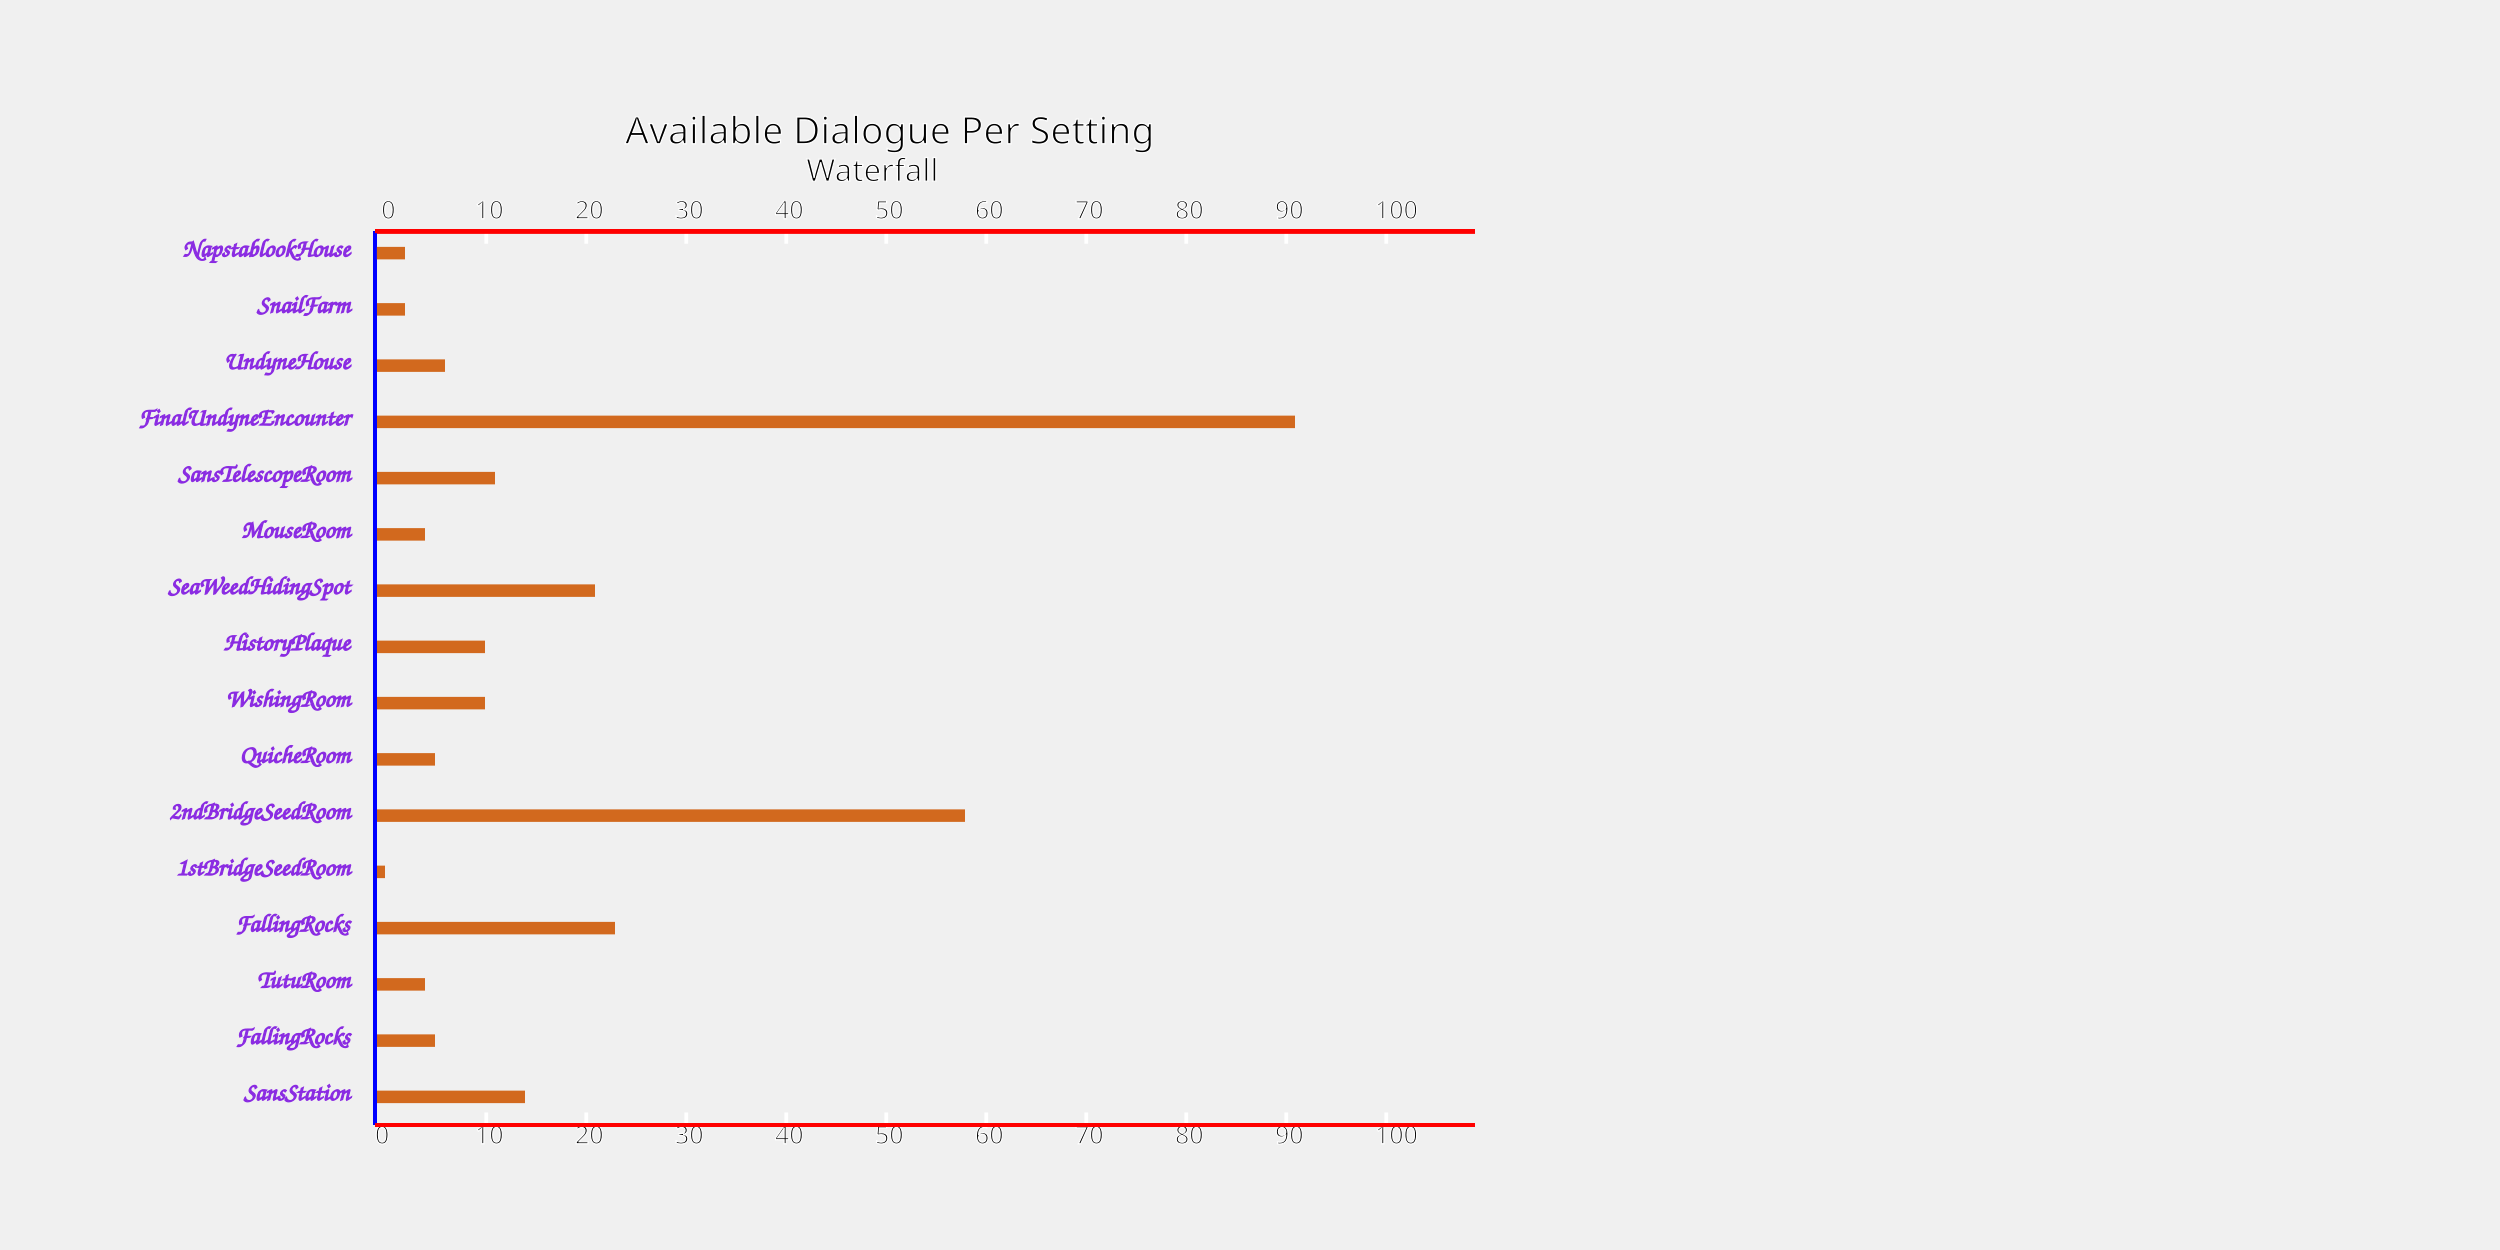
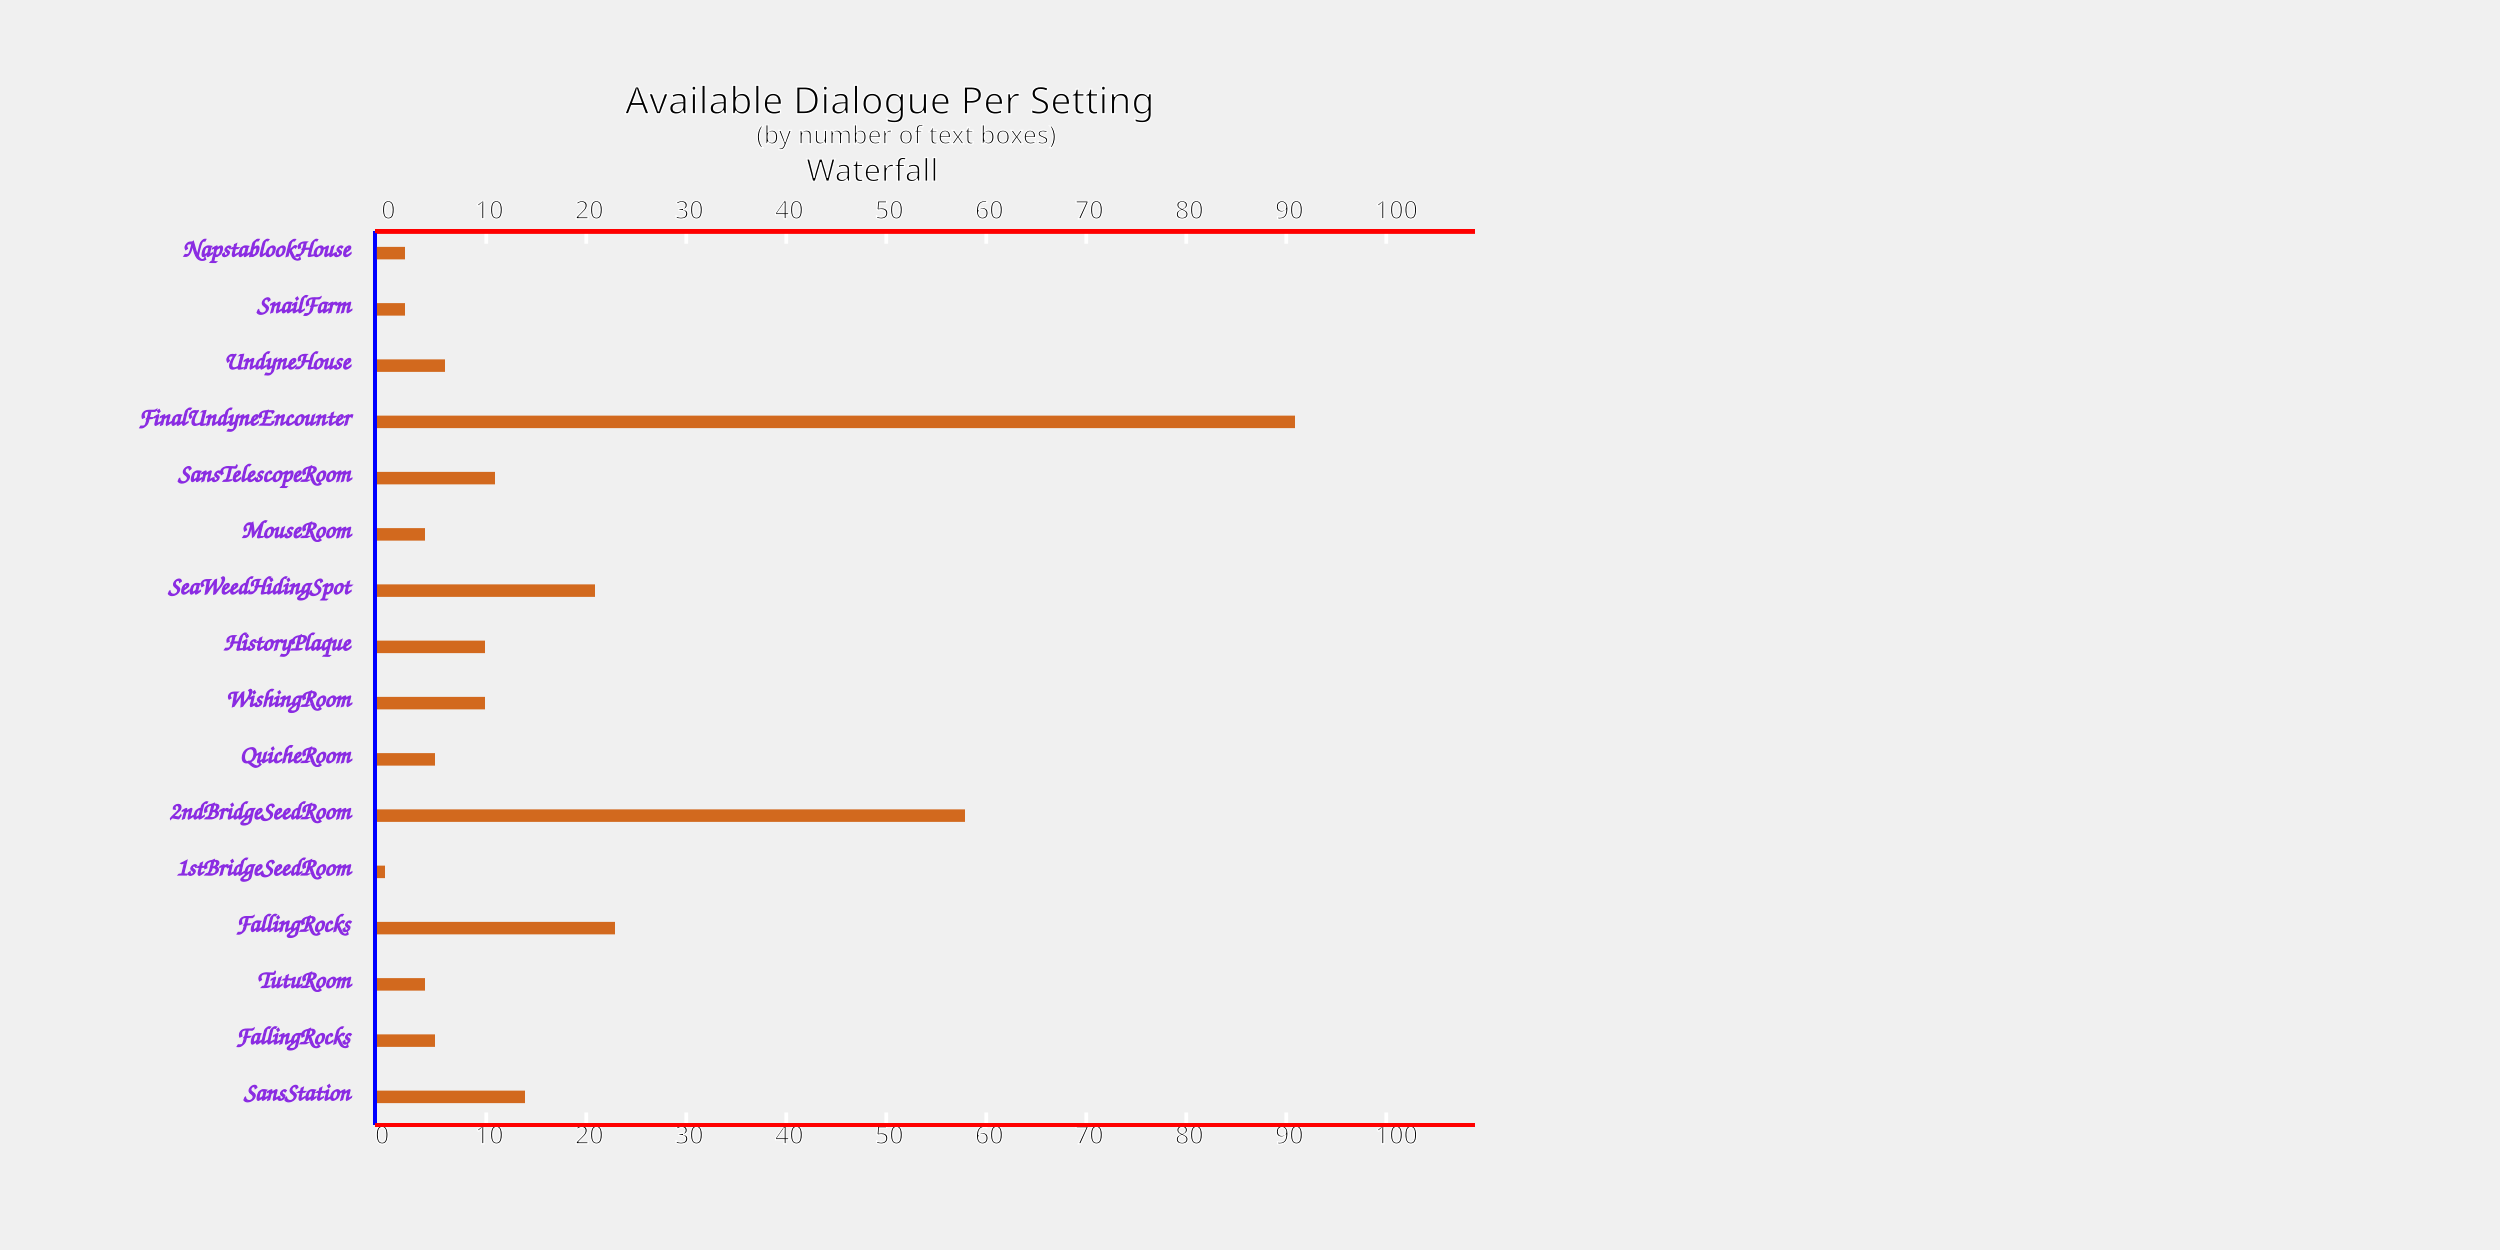
<svg xmlns="http://www.w3.org/2000/svg" width="2000" height="1000" style="background-color: black;">
  <g transform="translate(300, 900)">
    <text x="0" y="15" font-size="20" font-family="papyrus" stroke="white">0</text>
    <text x="80" y="15" font-size="20" font-family="papyrus" stroke="white">10</text>
    <line x1="89" x2="89" y1="0" y2="-10" stroke-width="3" stroke="white" />
    <text x="160" y="15" font-size="20" font-family="papyrus" stroke="white">20</text>
    <line x1="169" x2="169" y1="0" y2="-10" stroke-width="3" stroke="white" />
    <text x="240" y="15" font-size="20" font-family="papyrus" stroke="white">30</text>
    <line x1="249" x2="249" y1="0" y2="-10" stroke-width="3" stroke="white" />
    <text x="320" y="15" font-size="20" font-family="papyrus" stroke="white">40</text>
    <line x1="329" x2="329" y1="0" y2="-10" stroke-width="3" stroke="white" />
    <text x="400" y="15" font-size="20" font-family="papyrus" stroke="white">50</text>
    <line x1="409" x2="409" y1="0" y2="-10" stroke-width="3" stroke="white" />
    <text x="480" y="15" font-size="20" font-family="papyrus" stroke="white">60</text>
    <line x1="489" x2="489" y1="0" y2="-10" stroke-width="3" stroke="white" />
    <text x="560" y="15" font-size="20" font-family="papyrus" stroke="white">70</text>
    <line x1="569" x2="569" y1="0" y2="-10" stroke-width="3" stroke="white" />
    <text x="640" y="15" font-size="20" font-family="papyrus" stroke="white">80</text>
    <line x1="649" x2="649" y1="0" y2="-10" stroke-width="3" stroke="white" />
    <text x="720" y="15" font-size="20" font-family="papyrus" stroke="white">90</text>
    <line x1="729" x2="729" y1="0" y2="-10" stroke-width="3" stroke="white" />
    <text x="800" y="15" font-size="20" font-family="papyrus" stroke="white">100</text>
    <line x1="809" x2="809" y1="0" y2="-10" stroke-width="3" stroke="white" />
    <text x="5" y="-725" font-size="20" font-family="papyrus" stroke="white">0</text>
    <text x="80" y="-725" font-size="20" font-family="papyrus" stroke="white">10</text>
    <line x1="89" x2="89" y1="-715" y2="-705" stroke-width="3" stroke="white" />
    <text x="160" y="-725" font-size="20" font-family="papyrus" stroke="white">20</text>
    <line x1="169" x2="169" y1="-715" y2="-705" stroke-width="3" stroke="white" />
    <text x="240" y="-725" font-size="20" font-family="papyrus" stroke="white">30</text>
    <line x1="249" x2="249" y1="-715" y2="-705" stroke-width="3" stroke="white" />
    <text x="320" y="-725" font-size="20" font-family="papyrus" stroke="white">40</text>
    <line x1="329" x2="329" y1="-715" y2="-705" stroke-width="3" stroke="white" />
    <text x="400" y="-725" font-size="20" font-family="papyrus" stroke="white">50</text>
    <line x1="409" x2="409" y1="-715" y2="-705" stroke-width="3" stroke="white" />
    <text x="480" y="-725" font-size="20" font-family="papyrus" stroke="white">60</text>
    <line x1="489" x2="489" y1="-715" y2="-705" stroke-width="3" stroke="white" />
    <text x="560" y="-725" font-size="20" font-family="papyrus" stroke="white">70</text>
    <line x1="569" x2="569" y1="-715" y2="-705" stroke-width="3" stroke="white" />
    <text x="640" y="-725" font-size="20" font-family="papyrus" stroke="white">80</text>
    <line x1="649" x2="649" y1="-715" y2="-705" stroke-width="3" stroke="white" />
    <text x="720" y="-725" font-size="20" font-family="papyrus" stroke="white">90</text>
    <line x1="729" x2="729" y1="-715" y2="-705" stroke-width="3" stroke="white" />
    <text x="800" y="-725" font-size="20" font-family="papyrus" stroke="white">100</text>
    <line x1="809" x2="809" y1="-715" y2="-705" stroke-width="3" stroke="white" />
-     <text x="200" y="-785" stroke="white" font-size="30" font-family="papyrus">Available
-                     Dialogue Per Setting</text>
+     <text x="200" y="-809" stroke="white" font-size="30" font-family="papyrus">Available
+             Dialogue Per Setting</text>
+     <text x="305" y="-785" stroke="white" font-size="20" font-family="papyrus">(by number of text boxes)</text>
    <text x="345" y="-755" stroke="white" font-size="25" font-family="papyrus">Waterfall</text>
    <g>
      <text x="-20" y="-20" fill="blueviolet" text-anchor="end" font-size="20" font-family="comic sans Ms" stroke="blueviolet">SansStation</text>
      <line x1="0" x2="120" y1="-22.5" y2="-22.5" stroke="chocolate" stroke-width="10" />
    </g>
    <line x1="0" y1="0" x2="0" y2="-715" stroke-width="3" stroke="blue" />
    <line x1="0" y1="0" x2="880" y2="0" stroke-width="3" stroke="red" />
    <line x1="0" y1="-715" x2="880" y2="-715" stroke-width="3" stroke="red" />
    <g>
      <text x="-20" y="-65" fill="blueviolet" text-anchor="end" font-size="20" font-family="comic sans Ms" stroke="blueviolet">FallingRocks</text>
      <line x1="0" x2="48" y1="-67.5" y2="-67.5" stroke="chocolate" stroke-width="10" />
    </g>
    <line x1="0" y1="0" x2="0" y2="-715" stroke-width="3" stroke="blue" />
    <line x1="0" y1="0" x2="880" y2="0" stroke-width="3" stroke="red" />
    <line x1="0" y1="-715" x2="880" y2="-715" stroke-width="3" stroke="red" />
    <g>
      <text x="-20" y="-110" fill="blueviolet" text-anchor="end" font-size="20" font-family="comic sans Ms" stroke="blueviolet">TutuRoom</text>
      <line x1="0" x2="40" y1="-112.5" y2="-112.5" stroke="chocolate" stroke-width="10" />
    </g>
    <line x1="0" y1="0" x2="0" y2="-715" stroke-width="3" stroke="blue" />
    <line x1="0" y1="0" x2="880" y2="0" stroke-width="3" stroke="red" />
    <line x1="0" y1="-715" x2="880" y2="-715" stroke-width="3" stroke="red" />
    <g>
      <text x="-20" y="-155" fill="blueviolet" text-anchor="end" font-size="20" font-family="comic sans Ms" stroke="blueviolet">FallingRocks</text>
      <line x1="0" x2="192" y1="-157.5" y2="-157.5" stroke="chocolate" stroke-width="10" />
    </g>
    <line x1="0" y1="0" x2="0" y2="-715" stroke-width="3" stroke="blue" />
    <line x1="0" y1="0" x2="880" y2="0" stroke-width="3" stroke="red" />
    <line x1="0" y1="-715" x2="880" y2="-715" stroke-width="3" stroke="red" />
    <g>
      <text x="-20" y="-200" fill="blueviolet" text-anchor="end" font-size="20" font-family="comic sans Ms" stroke="blueviolet">1stBridgeSeedRoom</text>
      <line x1="0" x2="8" y1="-202.5" y2="-202.5" stroke="chocolate" stroke-width="10" />
    </g>
    <line x1="0" y1="0" x2="0" y2="-715" stroke-width="3" stroke="blue" />
    <line x1="0" y1="0" x2="880" y2="0" stroke-width="3" stroke="red" />
    <line x1="0" y1="-715" x2="880" y2="-715" stroke-width="3" stroke="red" />
    <g>
      <text x="-20" y="-245" fill="blueviolet" text-anchor="end" font-size="20" font-family="comic sans Ms" stroke="blueviolet">2ndBridgeSeedRoom</text>
      <line x1="0" x2="472" y1="-247.5" y2="-247.5" stroke="chocolate" stroke-width="10" />
    </g>
    <line x1="0" y1="0" x2="0" y2="-715" stroke-width="3" stroke="blue" />
    <line x1="0" y1="0" x2="880" y2="0" stroke-width="3" stroke="red" />
    <line x1="0" y1="-715" x2="880" y2="-715" stroke-width="3" stroke="red" />
    <g>
      <text x="-20" y="-290" fill="blueviolet" text-anchor="end" font-size="20" font-family="comic sans Ms" stroke="blueviolet">QuicheRoom</text>
      <line x1="0" x2="48" y1="-292.5" y2="-292.5" stroke="chocolate" stroke-width="10" />
    </g>
    <line x1="0" y1="0" x2="0" y2="-715" stroke-width="3" stroke="blue" />
    <line x1="0" y1="0" x2="880" y2="0" stroke-width="3" stroke="red" />
    <line x1="0" y1="-715" x2="880" y2="-715" stroke-width="3" stroke="red" />
    <g>
      <text x="-20" y="-335" fill="blueviolet" text-anchor="end" font-size="20" font-family="comic sans Ms" stroke="blueviolet">WishingRoom</text>
      <line x1="0" x2="88" y1="-337.5" y2="-337.5" stroke="chocolate" stroke-width="10" />
    </g>
    <line x1="0" y1="0" x2="0" y2="-715" stroke-width="3" stroke="blue" />
    <line x1="0" y1="0" x2="880" y2="0" stroke-width="3" stroke="red" />
    <line x1="0" y1="-715" x2="880" y2="-715" stroke-width="3" stroke="red" />
    <g>
      <text x="-20" y="-380" fill="blueviolet" text-anchor="end" font-size="20" font-family="comic sans Ms" stroke="blueviolet">HistoryPlaque</text>
      <line x1="0" x2="88" y1="-382.5" y2="-382.5" stroke="chocolate" stroke-width="10" />
    </g>
    <line x1="0" y1="0" x2="0" y2="-715" stroke-width="3" stroke="blue" />
    <line x1="0" y1="0" x2="880" y2="0" stroke-width="3" stroke="red" />
    <line x1="0" y1="-715" x2="880" y2="-715" stroke-width="3" stroke="red" />
    <g>
      <text x="-20" y="-425" fill="blueviolet" text-anchor="end" font-size="20" font-family="comic sans Ms" stroke="blueviolet">SeaWeedHidingSpot</text>
      <line x1="0" x2="176" y1="-427.5" y2="-427.5" stroke="chocolate" stroke-width="10" />
    </g>
    <line x1="0" y1="0" x2="0" y2="-715" stroke-width="3" stroke="blue" />
    <line x1="0" y1="0" x2="880" y2="0" stroke-width="3" stroke="red" />
    <line x1="0" y1="-715" x2="880" y2="-715" stroke-width="3" stroke="red" />
    <g>
      <text x="-20" y="-470" fill="blueviolet" text-anchor="end" font-size="20" font-family="comic sans Ms" stroke="blueviolet">MouseRoom</text>
      <line x1="0" x2="40" y1="-472.5" y2="-472.5" stroke="chocolate" stroke-width="10" />
    </g>
    <line x1="0" y1="0" x2="0" y2="-715" stroke-width="3" stroke="blue" />
    <line x1="0" y1="0" x2="880" y2="0" stroke-width="3" stroke="red" />
    <line x1="0" y1="-715" x2="880" y2="-715" stroke-width="3" stroke="red" />
    <g>
      <text x="-20" y="-515" fill="blueviolet" text-anchor="end" font-size="20" font-family="comic sans Ms" stroke="blueviolet">SansTelescopeRoom</text>
      <line x1="0" x2="96" y1="-517.5" y2="-517.5" stroke="chocolate" stroke-width="10" />
    </g>
    <line x1="0" y1="0" x2="0" y2="-715" stroke-width="3" stroke="blue" />
    <line x1="0" y1="0" x2="880" y2="0" stroke-width="3" stroke="red" />
    <line x1="0" y1="-715" x2="880" y2="-715" stroke-width="3" stroke="red" />
    <g>
      <text x="-20" y="-560" fill="blueviolet" text-anchor="end" font-size="20" font-family="comic sans Ms" stroke="blueviolet">FinalUndyneEncounter</text>
      <line x1="0" x2="736" y1="-562.5" y2="-562.5" stroke="chocolate" stroke-width="10" />
    </g>
    <line x1="0" y1="0" x2="0" y2="-715" stroke-width="3" stroke="blue" />
    <line x1="0" y1="0" x2="880" y2="0" stroke-width="3" stroke="red" />
    <line x1="0" y1="-715" x2="880" y2="-715" stroke-width="3" stroke="red" />
    <g>
      <text x="-20" y="-605" fill="blueviolet" text-anchor="end" font-size="20" font-family="comic sans Ms" stroke="blueviolet">UndyneHouse</text>
      <line x1="0" x2="56" y1="-607.5" y2="-607.5" stroke="chocolate" stroke-width="10" />
    </g>
    <line x1="0" y1="0" x2="0" y2="-715" stroke-width="3" stroke="blue" />
    <line x1="0" y1="0" x2="880" y2="0" stroke-width="3" stroke="red" />
    <line x1="0" y1="-715" x2="880" y2="-715" stroke-width="3" stroke="red" />
    <g>
      <text x="-20" y="-650" fill="blueviolet" text-anchor="end" font-size="20" font-family="comic sans Ms" stroke="blueviolet">SnailFarm</text>
      <line x1="0" x2="24" y1="-652.5" y2="-652.5" stroke="chocolate" stroke-width="10" />
    </g>
    <line x1="0" y1="0" x2="0" y2="-715" stroke-width="3" stroke="blue" />
    <line x1="0" y1="0" x2="880" y2="0" stroke-width="3" stroke="red" />
    <line x1="0" y1="-715" x2="880" y2="-715" stroke-width="3" stroke="red" />
    <g>
      <text x="-20" y="-695" fill="blueviolet" text-anchor="end" font-size="20" font-family="comic sans Ms" stroke="blueviolet">NapstablookHouse</text>
      <line x1="0" x2="24" y1="-697.5" y2="-697.5" stroke="chocolate" stroke-width="10" />
    </g>
    <line x1="0" y1="0" x2="0" y2="-715" stroke-width="3" stroke="blue" />
    <line x1="0" y1="0" x2="880" y2="0" stroke-width="3" stroke="red" />
    <line x1="0" y1="-715" x2="880" y2="-715" stroke-width="3" stroke="red" />
  </g>
</svg>
